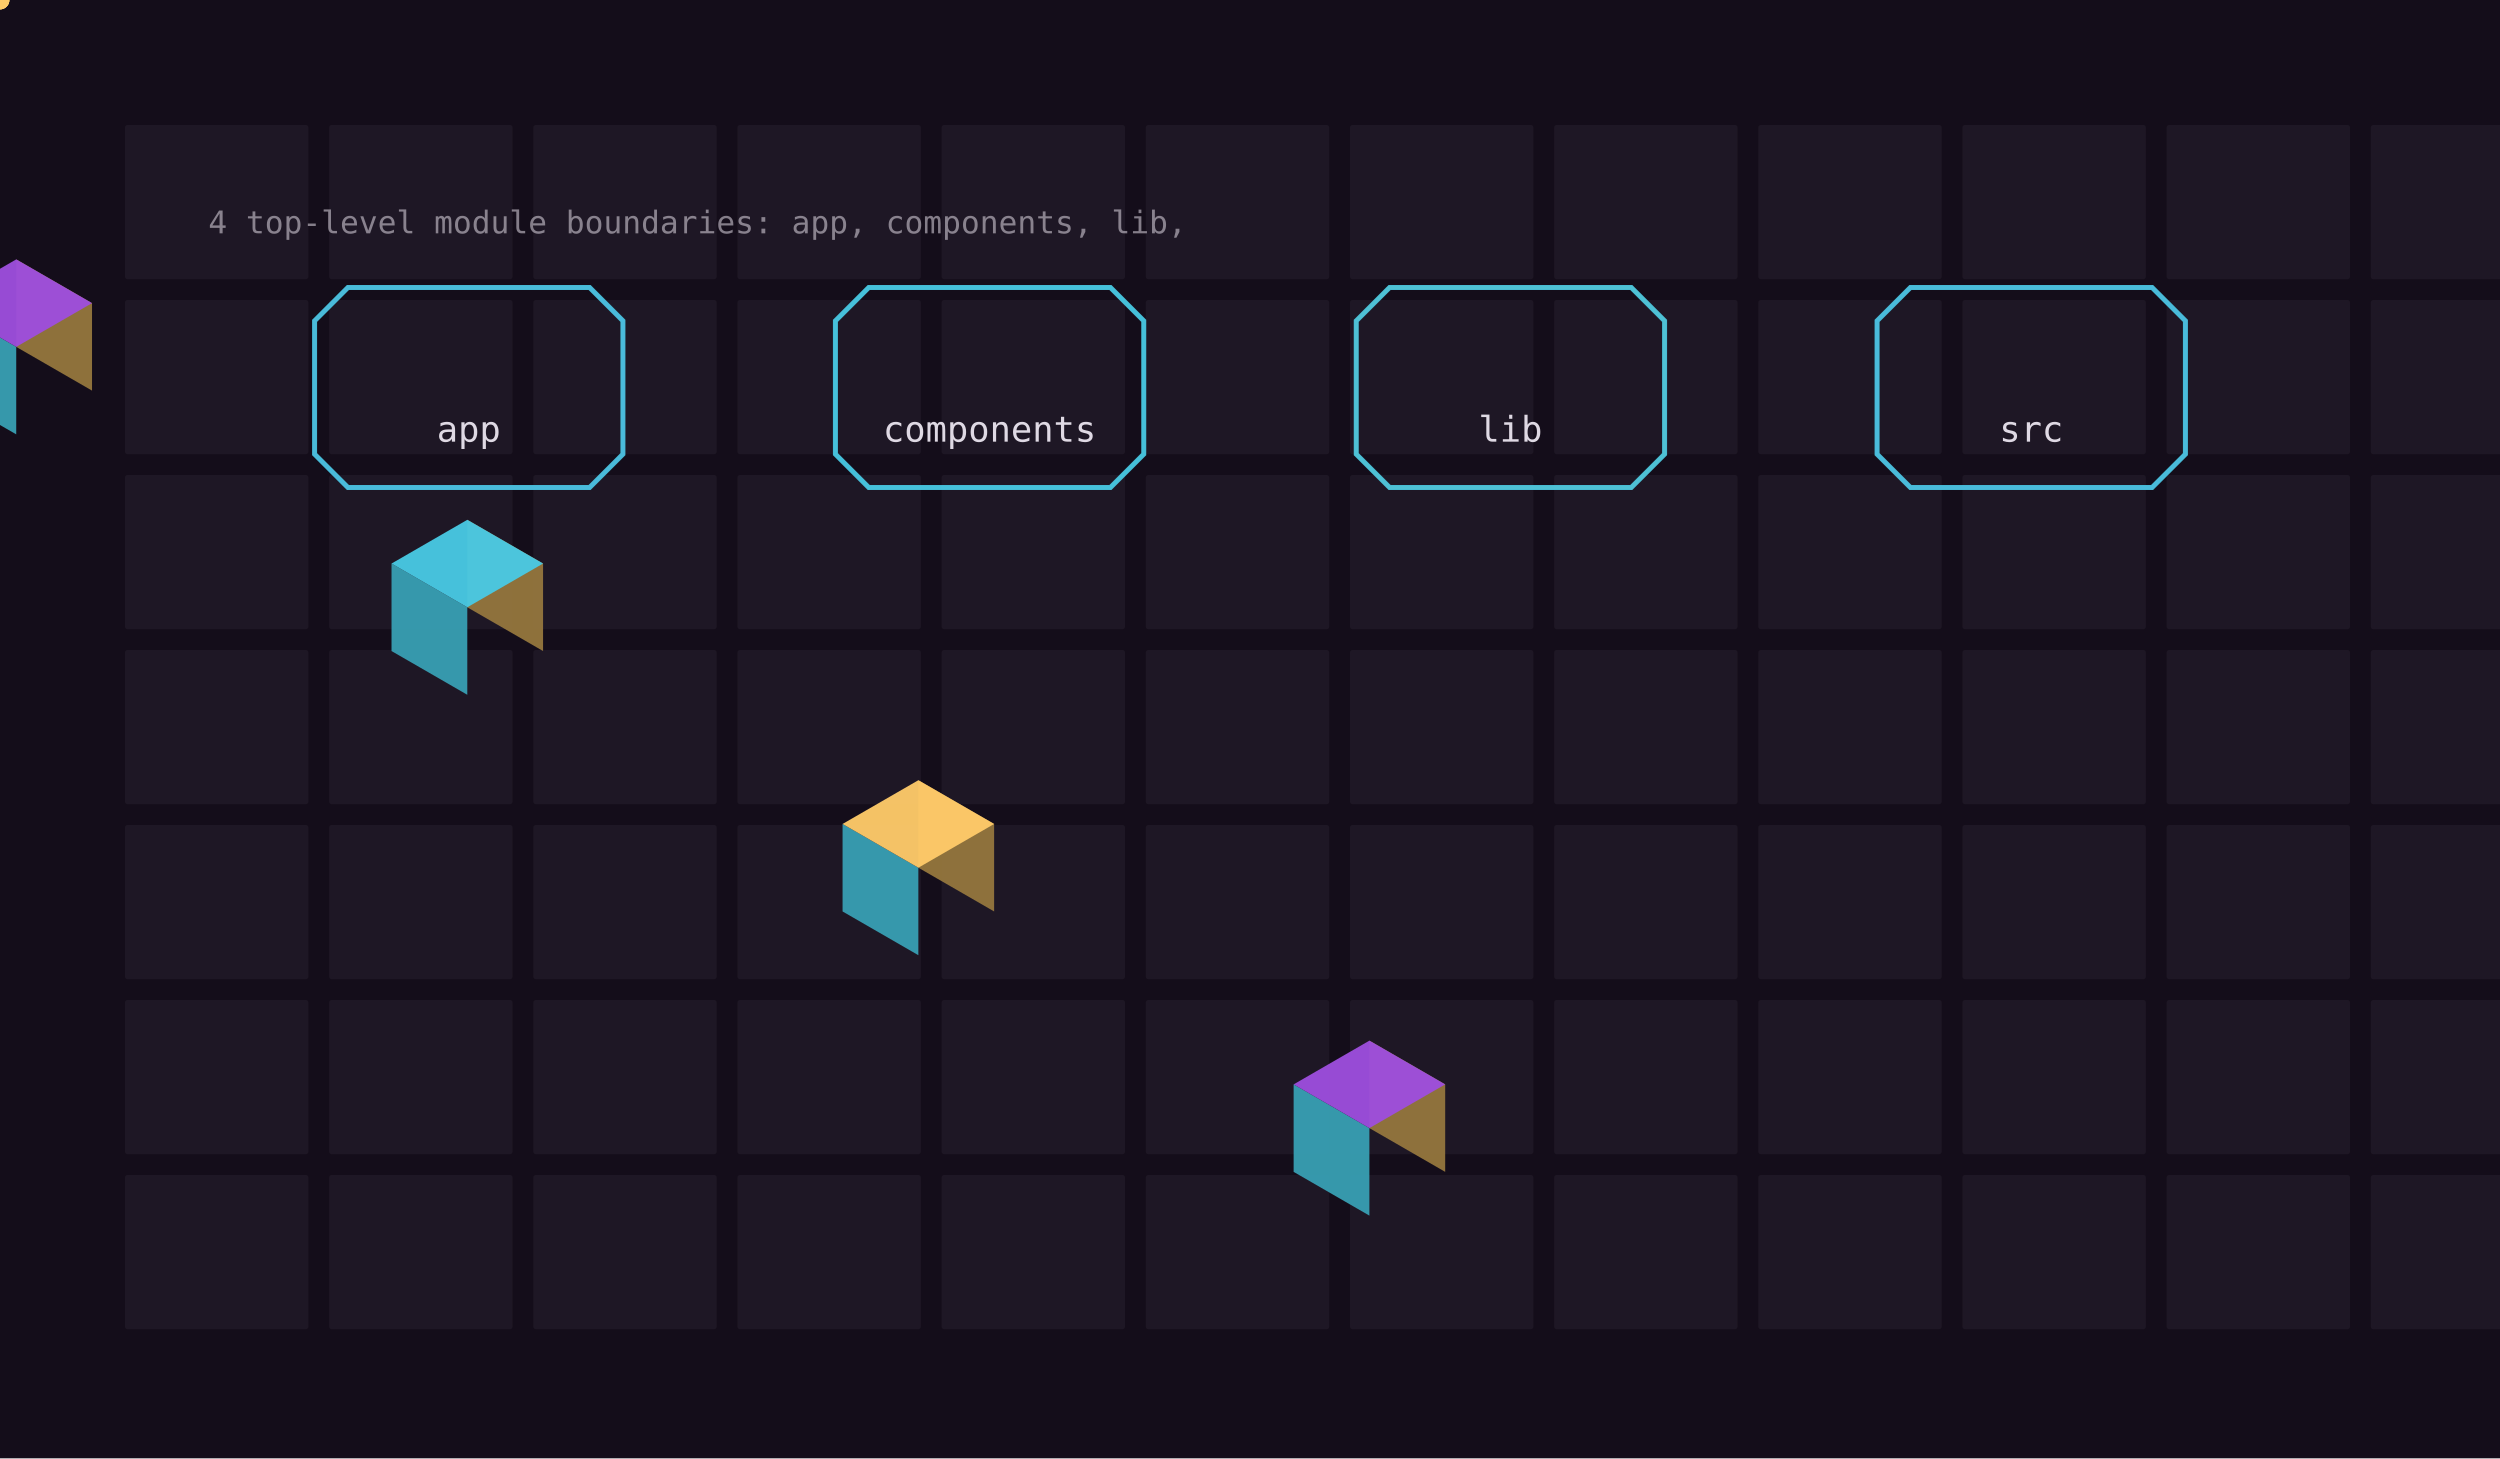
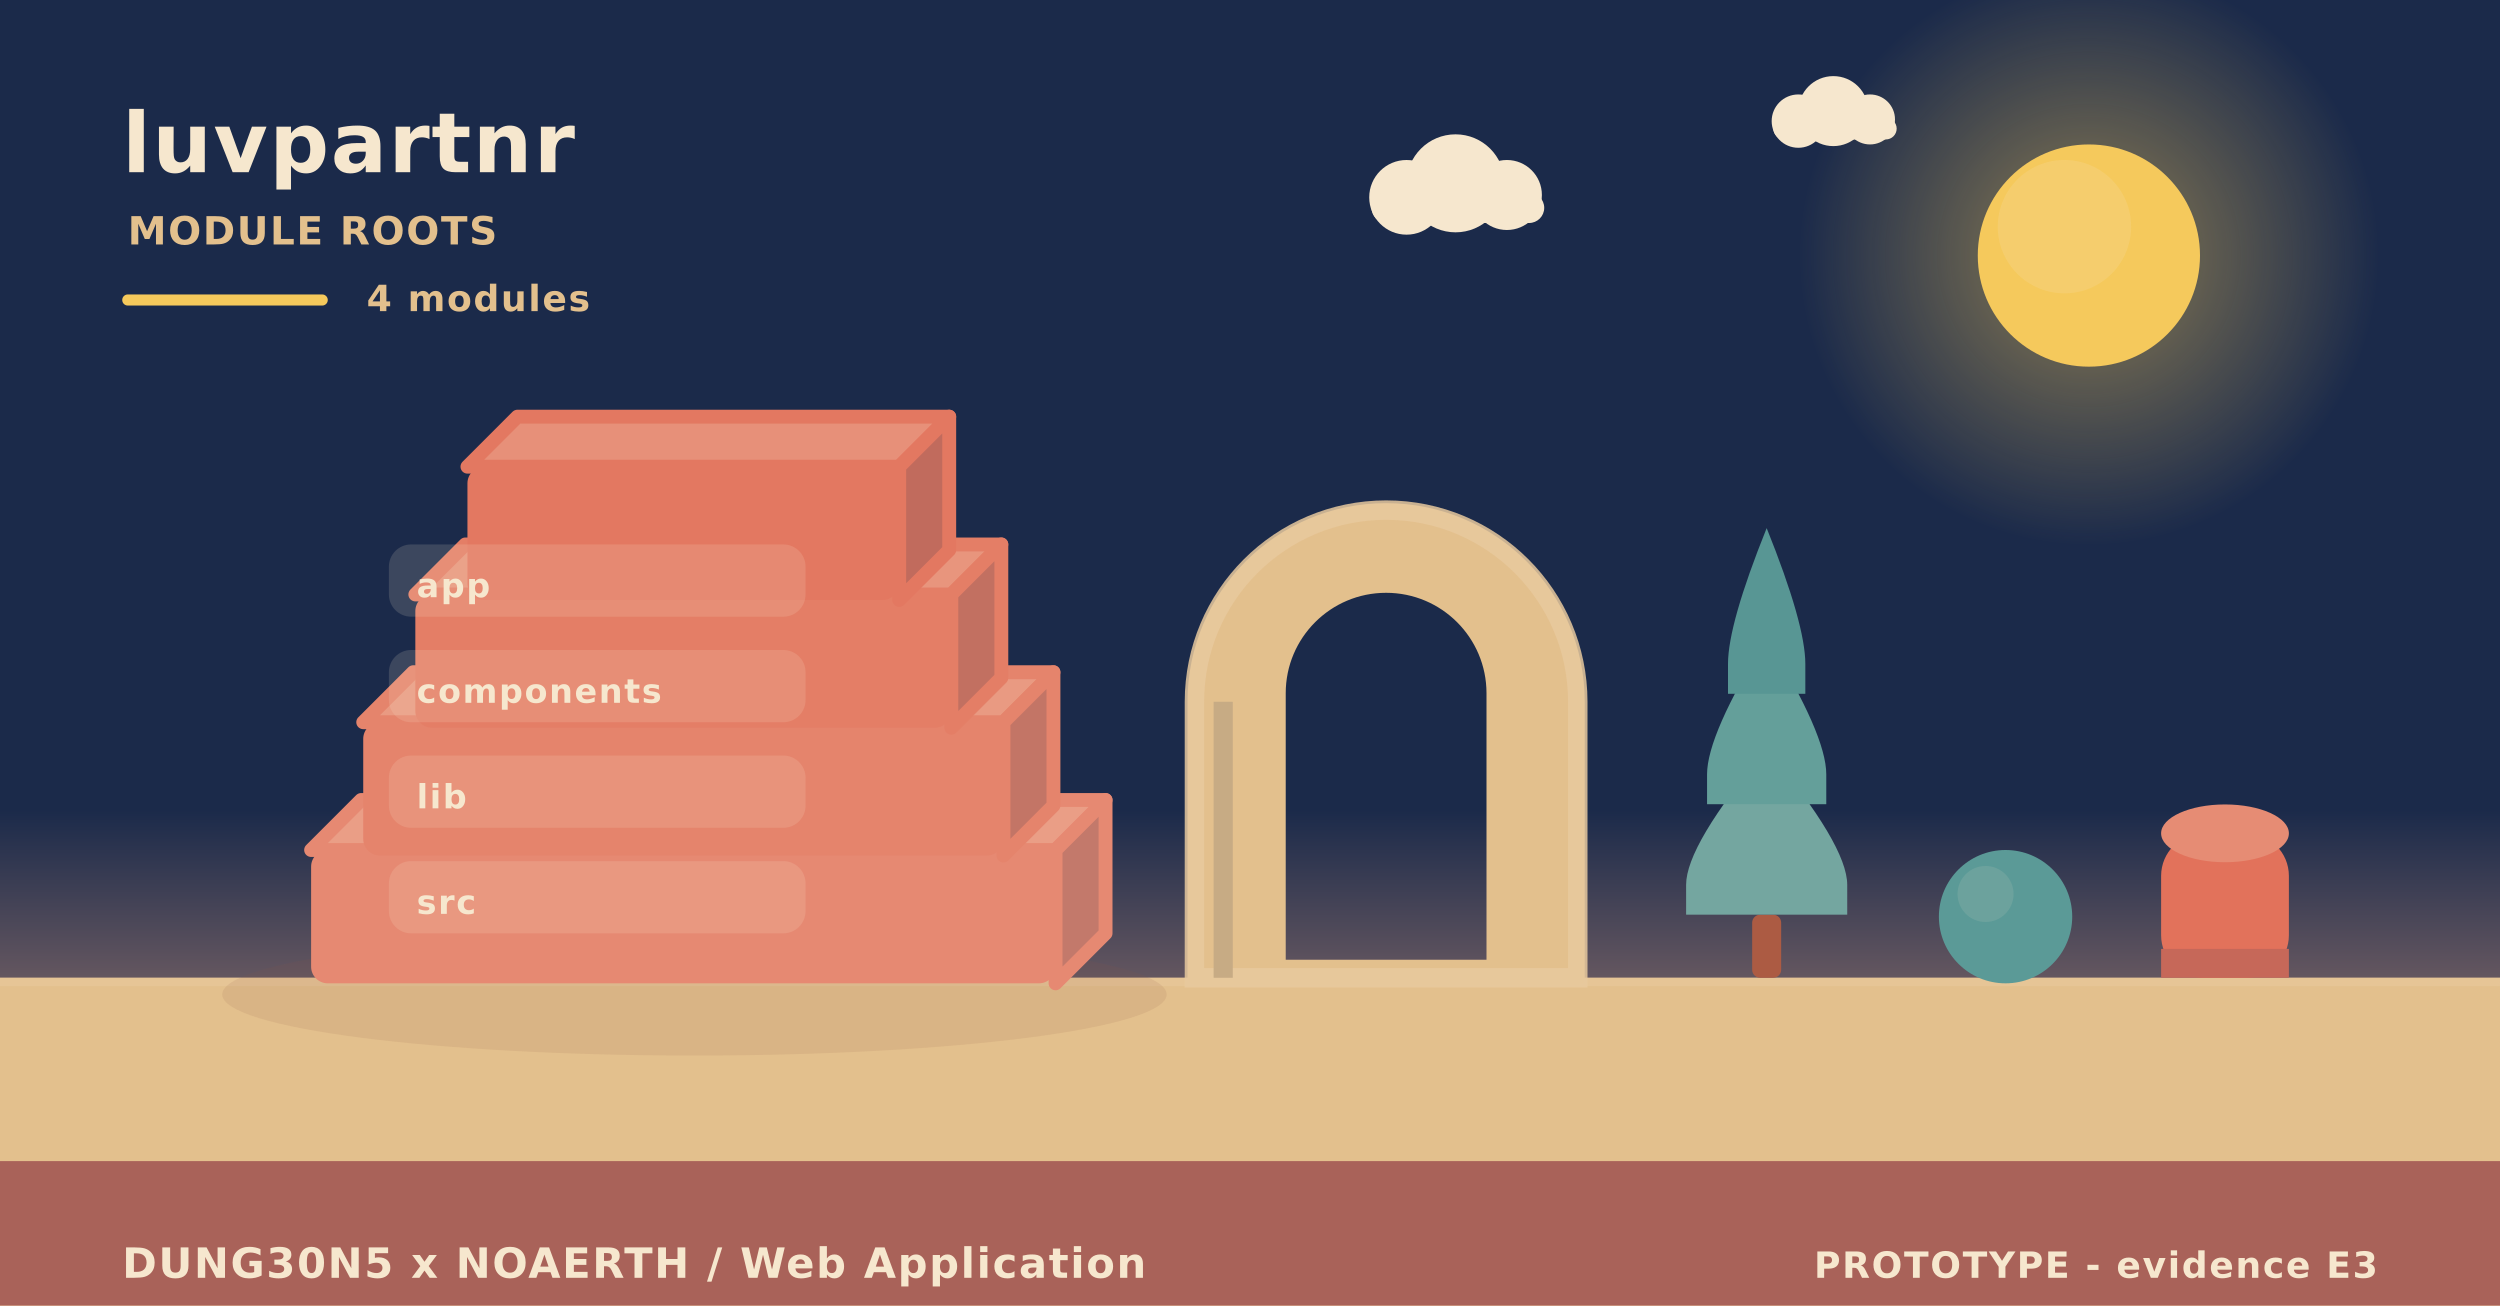
- <svg xmlns="http://www.w3.org/2000/svg" viewBox="0 0 1200 700" width="1200" height="700" role="img" aria-label="luvpartnr architecture">
-   <rect width="1200" height="700" fill="#140d1a" />
-   <defs>
-     <linearGradient id="ga" x1="0" y1="0" x2="1" y2="1">
-       <stop offset="0%" stop-color="#9d4edd" />
-       <stop offset="100%" stop-color="#48cae4" />
-     </linearGradient>
-   </defs>
-   <rect x="60.00" y="60.00" width="88.00" height="74.00" rx="1.20" fill="#f4eef8" opacity="0.05" />
-   <rect x="158.00" y="60.00" width="88.00" height="74.00" rx="1.20" fill="#f4eef8" opacity="0.05" />
-   <rect x="256.00" y="60.00" width="88.00" height="74.00" rx="1.20" fill="#f4eef8" opacity="0.05" />
-   <rect x="354.00" y="60.00" width="88.00" height="74.00" rx="1.20" fill="#f4eef8" opacity="0.05" />
-   <rect x="452.00" y="60.00" width="88.00" height="74.00" rx="1.20" fill="#f4eef8" opacity="0.05" />
-   <rect x="550.00" y="60.00" width="88.00" height="74.00" rx="1.20" fill="#f4eef8" opacity="0.05" />
-   <rect x="648.00" y="60.00" width="88.00" height="74.00" rx="1.20" fill="#f4eef8" opacity="0.05" />
-   <rect x="746.00" y="60.00" width="88.00" height="74.00" rx="1.20" fill="#f4eef8" opacity="0.05" />
-   <rect x="844.00" y="60.00" width="88.00" height="74.00" rx="1.20" fill="#f4eef8" opacity="0.05" />
-   <rect x="942.00" y="60.00" width="88.00" height="74.00" rx="1.20" fill="#f4eef8" opacity="0.05" />
-   <rect x="1040.00" y="60.00" width="88.00" height="74.00" rx="1.20" fill="#f4eef8" opacity="0.05" />
-   <rect x="1138.00" y="60.00" width="88.00" height="74.00" rx="1.20" fill="#f4eef8" opacity="0.05" />
-   <rect x="60.00" y="144.00" width="88.00" height="74.00" rx="1.20" fill="#f4eef8" opacity="0.05" />
-   <rect x="158.00" y="144.00" width="88.00" height="74.00" rx="1.20" fill="#f4eef8" opacity="0.05" />
-   <rect x="256.00" y="144.00" width="88.00" height="74.00" rx="1.20" fill="#f4eef8" opacity="0.05" />
-   <rect x="354.00" y="144.00" width="88.00" height="74.00" rx="1.20" fill="#f4eef8" opacity="0.05" />
-   <rect x="452.00" y="144.00" width="88.00" height="74.00" rx="1.20" fill="#f4eef8" opacity="0.05" />
-   <rect x="550.00" y="144.00" width="88.00" height="74.00" rx="1.20" fill="#f4eef8" opacity="0.05" />
-   <rect x="648.00" y="144.00" width="88.00" height="74.00" rx="1.20" fill="#f4eef8" opacity="0.05" />
-   <rect x="746.00" y="144.00" width="88.00" height="74.00" rx="1.20" fill="#f4eef8" opacity="0.05" />
-   <rect x="844.00" y="144.00" width="88.00" height="74.00" rx="1.20" fill="#f4eef8" opacity="0.05" />
-   <rect x="942.00" y="144.00" width="88.00" height="74.00" rx="1.20" fill="#f4eef8" opacity="0.05" />
-   <rect x="1040.00" y="144.00" width="88.00" height="74.00" rx="1.20" fill="#f4eef8" opacity="0.05" />
-   <rect x="1138.00" y="144.00" width="88.00" height="74.00" rx="1.20" fill="#f4eef8" opacity="0.05" />
-   <rect x="60.00" y="228.00" width="88.00" height="74.00" rx="1.20" fill="#f4eef8" opacity="0.05" />
-   <rect x="158.00" y="228.00" width="88.00" height="74.00" rx="1.20" fill="#f4eef8" opacity="0.05" />
-   <rect x="256.00" y="228.00" width="88.00" height="74.00" rx="1.20" fill="#f4eef8" opacity="0.05" />
-   <rect x="354.00" y="228.00" width="88.00" height="74.00" rx="1.20" fill="#f4eef8" opacity="0.05" />
-   <rect x="452.00" y="228.00" width="88.00" height="74.00" rx="1.20" fill="#f4eef8" opacity="0.05" />
-   <rect x="550.00" y="228.00" width="88.00" height="74.00" rx="1.20" fill="#f4eef8" opacity="0.05" />
-   <rect x="648.00" y="228.00" width="88.00" height="74.00" rx="1.20" fill="#f4eef8" opacity="0.05" />
-   <rect x="746.00" y="228.00" width="88.00" height="74.00" rx="1.20" fill="#f4eef8" opacity="0.05" />
-   <rect x="844.00" y="228.00" width="88.00" height="74.00" rx="1.20" fill="#f4eef8" opacity="0.05" />
-   <rect x="942.00" y="228.00" width="88.00" height="74.00" rx="1.20" fill="#f4eef8" opacity="0.05" />
-   <rect x="1040.00" y="228.00" width="88.00" height="74.00" rx="1.20" fill="#f4eef8" opacity="0.05" />
-   <rect x="1138.00" y="228.00" width="88.00" height="74.00" rx="1.20" fill="#f4eef8" opacity="0.05" />
-   <rect x="60.00" y="312.00" width="88.00" height="74.00" rx="1.20" fill="#f4eef8" opacity="0.05" />
-   <rect x="158.00" y="312.00" width="88.00" height="74.00" rx="1.20" fill="#f4eef8" opacity="0.05" />
-   <rect x="256.00" y="312.00" width="88.00" height="74.00" rx="1.20" fill="#f4eef8" opacity="0.05" />
-   <rect x="354.00" y="312.00" width="88.00" height="74.00" rx="1.20" fill="#f4eef8" opacity="0.05" />
-   <rect x="452.00" y="312.00" width="88.00" height="74.00" rx="1.20" fill="#f4eef8" opacity="0.05" />
-   <rect x="550.00" y="312.00" width="88.00" height="74.00" rx="1.20" fill="#f4eef8" opacity="0.05" />
-   <rect x="648.00" y="312.00" width="88.00" height="74.00" rx="1.20" fill="#f4eef8" opacity="0.05" />
-   <rect x="746.00" y="312.00" width="88.00" height="74.00" rx="1.20" fill="#f4eef8" opacity="0.05" />
-   <rect x="844.00" y="312.00" width="88.00" height="74.00" rx="1.20" fill="#f4eef8" opacity="0.05" />
-   <rect x="942.00" y="312.00" width="88.00" height="74.00" rx="1.20" fill="#f4eef8" opacity="0.05" />
-   <rect x="1040.00" y="312.00" width="88.00" height="74.00" rx="1.20" fill="#f4eef8" opacity="0.05" />
-   <rect x="1138.00" y="312.00" width="88.00" height="74.00" rx="1.20" fill="#f4eef8" opacity="0.05" />
-   <rect x="60.00" y="396.00" width="88.00" height="74.00" rx="1.20" fill="#f4eef8" opacity="0.05" />
-   <rect x="158.00" y="396.00" width="88.00" height="74.00" rx="1.20" fill="#f4eef8" opacity="0.05" />
-   <rect x="256.00" y="396.00" width="88.00" height="74.00" rx="1.20" fill="#f4eef8" opacity="0.05" />
-   <rect x="354.00" y="396.00" width="88.00" height="74.00" rx="1.20" fill="#f4eef8" opacity="0.05" />
-   <rect x="452.00" y="396.00" width="88.00" height="74.00" rx="1.20" fill="#f4eef8" opacity="0.05" />
-   <rect x="550.00" y="396.00" width="88.00" height="74.00" rx="1.20" fill="#f4eef8" opacity="0.05" />
-   <rect x="648.00" y="396.00" width="88.00" height="74.00" rx="1.20" fill="#f4eef8" opacity="0.05" />
-   <rect x="746.00" y="396.00" width="88.00" height="74.00" rx="1.20" fill="#f4eef8" opacity="0.05" />
-   <rect x="844.00" y="396.00" width="88.00" height="74.00" rx="1.20" fill="#f4eef8" opacity="0.05" />
-   <rect x="942.00" y="396.00" width="88.00" height="74.00" rx="1.20" fill="#f4eef8" opacity="0.05" />
-   <rect x="1040.00" y="396.00" width="88.00" height="74.00" rx="1.20" fill="#f4eef8" opacity="0.05" />
-   <rect x="1138.00" y="396.00" width="88.00" height="74.00" rx="1.20" fill="#f4eef8" opacity="0.05" />
-   <rect x="60.00" y="480.00" width="88.00" height="74.00" rx="1.20" fill="#f4eef8" opacity="0.05" />
-   <rect x="158.00" y="480.00" width="88.00" height="74.00" rx="1.20" fill="#f4eef8" opacity="0.05" />
-   <rect x="256.00" y="480.00" width="88.00" height="74.00" rx="1.20" fill="#f4eef8" opacity="0.05" />
-   <rect x="354.00" y="480.00" width="88.00" height="74.00" rx="1.20" fill="#f4eef8" opacity="0.05" />
-   <rect x="452.00" y="480.00" width="88.00" height="74.00" rx="1.20" fill="#f4eef8" opacity="0.05" />
-   <rect x="550.00" y="480.00" width="88.00" height="74.00" rx="1.20" fill="#f4eef8" opacity="0.05" />
-   <rect x="648.00" y="480.00" width="88.00" height="74.00" rx="1.20" fill="#f4eef8" opacity="0.05" />
-   <rect x="746.00" y="480.00" width="88.00" height="74.00" rx="1.20" fill="#f4eef8" opacity="0.05" />
-   <rect x="844.00" y="480.00" width="88.00" height="74.00" rx="1.20" fill="#f4eef8" opacity="0.05" />
-   <rect x="942.00" y="480.00" width="88.00" height="74.00" rx="1.20" fill="#f4eef8" opacity="0.05" />
-   <rect x="1040.00" y="480.00" width="88.00" height="74.00" rx="1.20" fill="#f4eef8" opacity="0.05" />
-   <rect x="1138.00" y="480.00" width="88.00" height="74.00" rx="1.20" fill="#f4eef8" opacity="0.05" />
-   <rect x="60.00" y="564.00" width="88.00" height="74.00" rx="1.20" fill="#f4eef8" opacity="0.05" />
-   <rect x="158.00" y="564.00" width="88.00" height="74.00" rx="1.20" fill="#f4eef8" opacity="0.05" />
-   <rect x="256.00" y="564.00" width="88.00" height="74.00" rx="1.20" fill="#f4eef8" opacity="0.05" />
-   <rect x="354.00" y="564.00" width="88.00" height="74.00" rx="1.20" fill="#f4eef8" opacity="0.05" />
-   <rect x="452.00" y="564.00" width="88.00" height="74.00" rx="1.20" fill="#f4eef8" opacity="0.05" />
-   <rect x="550.00" y="564.00" width="88.00" height="74.00" rx="1.20" fill="#f4eef8" opacity="0.05" />
-   <rect x="648.00" y="564.00" width="88.00" height="74.00" rx="1.20" fill="#f4eef8" opacity="0.05" />
-   <rect x="746.00" y="564.00" width="88.00" height="74.00" rx="1.20" fill="#f4eef8" opacity="0.05" />
-   <rect x="844.00" y="564.00" width="88.00" height="74.00" rx="1.20" fill="#f4eef8" opacity="0.05" />
-   <rect x="942.00" y="564.00" width="88.00" height="74.00" rx="1.20" fill="#f4eef8" opacity="0.05" />
-   <rect x="1040.00" y="564.00" width="88.00" height="74.00" rx="1.20" fill="#f4eef8" opacity="0.05" />
-   <rect x="1138.00" y="564.00" width="88.00" height="74.00" rx="1.20" fill="#f4eef8" opacity="0.05" />
-   <path d="M167.00,138.00 H283.00 L299.00,154.00 V218.00 L283.00,234.00 H167.00 L151.00,218.00 V154.00 Z" fill="none" stroke="rgba(157,78,221,0.550)" stroke-width="1.80" opacity="0.90" />
-   <polygon points="7.79,166.50 44.17,187.50 44.17,145.50 7.79,124.50" fill="#94763d" opacity="0.95" />
-   <polygon points="-28.58,187.50 7.79,208.50 7.79,166.50 -28.58,145.50" fill="#389eb2" opacity="0.95" />
-   <polygon points="7.79,124.50 44.17,145.50 7.79,166.50 -28.58,145.50" fill="#9d4edd" opacity="0.95" />
-   <text x="225" y="212" font-family="ui-monospace,Menlo,monospace" font-size="17" fill="rgba(244,238,248,0.900)" text-anchor="middle">app</text>
+ <svg xmlns="http://www.w3.org/2000/svg" width="900" height="470" viewBox="0 0 900 470" role="img" aria-label="luvpartnr - how it is built">
+   <linearGradient id="skya" x1="0" y1="0" x2="0" y2="1">
+     <stop offset="0" stop-color="#1b2a4a" />
+     <stop offset="0.62" stop-color="#1b2a4a" />
+     <stop offset="1" stop-color="#f3ad8a" />
+   </linearGradient>
+   <rect width="900" height="470" fill="url(#skya)" />
+   <radialGradient id="suna">
+     <stop offset="0.35" stop-color="#f5c95c" stop-opacity="0.34" />
+     <stop offset="1" stop-color="#f5c95c" stop-opacity="0" />
+   </radialGradient>
+   <circle cx="752" cy="92" r="104" fill="url(#suna)" />
+   <circle cx="752" cy="92" r="40" fill="#f5c95c" />
+   <circle cx="743.2" cy="81.6" r="24" fill="#f5d27e" opacity="0.5" />
  <g>
-     <path d="M167.00,138.00 H283.00 L299.00,154.00 V218.00 L283.00,234.00 H167.00 L151.00,218.00 V154.00 Z" fill="none" stroke="#48cae4" stroke-width="2.40" opacity="0.90" />
-     <animate attributeName="opacity" values="0.25;1.0;0.25" dur="23.8s" begin="0.0s" repeatCount="indefinite" />
+     <circle cx="524" cy="66" r="17.64" fill="#f6e7ce" />
+     <circle cx="506.36" cy="71.04" r="13.44" fill="#f6e7ce" />
+     <circle cx="542.48" cy="70.2" r="12.6" fill="#f6e7ce" />
+     <rect x="493.76" y="69.36" width="62.16" height="10.92" rx="5.46" fill="#f6e7ce" />
+     <animateTransform attributeName="transform" type="translate" values="0 0;24 0;0 0" dur="36s" begin="0s" repeatCount="indefinite" />
  </g>
-   <g opacity="0.9">
-     <circle cx="0.00" cy="0.00" r="4.50" fill="#ffcb69" opacity="1.00" />
-     <animateTransform attributeName="transform" type="translate" values="225.00,184.00 475.00,184.00" dur="7.933s" begin="0.0s" repeatCount="indefinite" />
-     <animateTransform attributeName="transform" type="translate" values="475.00,184.00 225.00,184.00" dur="7.933s" begin="3.967s" repeatCount="indefinite" />
+   <g>
+     <circle cx="660" cy="40" r="12.6" fill="#f6e7ce" />
+     <circle cx="647.4" cy="43.6" r="9.6" fill="#f6e7ce" />
+     <circle cx="673.2" cy="43" r="9" fill="#f6e7ce" />
+     <rect x="638.4" y="42.4" width="44.4" height="7.8" rx="3.9" fill="#f6e7ce" />
+     <animateTransform attributeName="transform" type="translate" values="0 0;-18 0;0 0" dur="46s" begin="3s" repeatCount="indefinite" />
  </g>
-   <path d="M417.00,138.00 H533.00 L549.00,154.00 V218.00 L533.00,234.00 H417.00 L401.00,218.00 V154.00 Z" fill="none" stroke="rgba(72,202,228,0.550)" stroke-width="1.80" opacity="0.90" />
-   <polygon points="224.30,291.50 260.67,312.50 260.67,270.50 224.30,249.50" fill="#94763d" opacity="0.95" />
-   <polygon points="187.93,312.50 224.30,333.50 224.30,291.50 187.93,270.50" fill="#389eb2" opacity="0.95" />
-   <polygon points="224.30,249.50 260.67,270.50 224.30,291.50 187.93,270.50" fill="#48cae4" opacity="0.95" />
-   <text x="475" y="212" font-family="ui-monospace,Menlo,monospace" font-size="17" fill="rgba(244,238,248,0.900)" text-anchor="middle">components</text>
+   <rect x="0" y="352" width="900" height="118" fill="#e3c08d" />
+   <rect x="0" y="352" width="900" height="3" fill="#e6c596" />
+   <text x="44" y="62" font-family="Verdana,DejaVu Sans,sans-serif" font-size="30" font-weight="700" letter-spacing="0.6" fill="#f6e7ce" text-anchor="start">luvpartnr</text>
+   <text x="46" y="88" font-family="Verdana,DejaVu Sans,sans-serif" font-size="14" font-weight="700" letter-spacing="0.6" fill="#e3c08d" text-anchor="start">MODULE ROOTS</text>
+   <rect x="44" y="106" width="74" height="4" rx="2" fill="#f5c95c" />
+   <text x="132" y="112" font-family="Verdana,DejaVu Sans,sans-serif" font-size="13" font-weight="700" letter-spacing="0.6" fill="#e3c08d" text-anchor="start">4 modules</text>
+   <ellipse cx="250" cy="358" rx="170" ry="22" fill="rgba(138,90,68,0.11)" />
+   <path d="M112,306 L380,306 L398,288 L130,288 Z" fill="#ea9e86" stroke="#e68972" stroke-width="5" stroke-linejoin="round" />
+   <path d="M380,306 L398,288 L398,336 L380,354 Z" fill="#c3796b" stroke="#e68972" stroke-width="5" stroke-linejoin="round" />
+   <rect x="112" y="306" width="268" height="48" rx="6" fill="#e68972" />
+   <path d="M130.76,260 L361.24,260 L379.24,242 L148.76,242 Z" fill="#e99a82" stroke="#e5846c" stroke-width="5" stroke-linejoin="round" />
+   <path d="M361.24,260 L379.24,242 L379.24,290 L361.24,308 Z" fill="#c37566" stroke="#e5846c" stroke-width="5" stroke-linejoin="round" />
+   <rect x="130.76" y="260" width="230.48" height="48" rx="6" fill="#e5846c" />
+   <path d="M149.52,214 L342.48,214 L360.48,196 L167.52,196 Z" fill="#e8957d" stroke="#e47e66" stroke-width="5" stroke-linejoin="round" />
+   <path d="M342.48,214 L360.48,196 L360.48,244 L342.48,262 Z" fill="#c27061" stroke="#e47e66" stroke-width="5" stroke-linejoin="round" />
+   <rect x="149.52" y="214" width="192.96" height="48" rx="6" fill="#e47e66" />
+   <path d="M168.28,168 L323.72,168 L341.72,150 L186.28,150 Z" fill="#e79079" stroke="#e37861" stroke-width="5" stroke-linejoin="round" />
+   <path d="M323.72,168 L341.72,150 L341.72,198 L323.72,216 Z" fill="#c16b5d" stroke="#e37861" stroke-width="5" stroke-linejoin="round" />
+   <rect x="168.28" y="168" width="155.44" height="48" rx="6" fill="#e37861" />
+   <rect x="140" y="196" width="150" height="26" rx="8" fill="rgba(246,231,206,0.16)" opacity="0.94" />
  <g>
-     <path d="M417.00,138.00 H533.00 L549.00,154.00 V218.00 L533.00,234.00 H417.00 L401.00,218.00 V154.00 Z" fill="none" stroke="#48cae4" stroke-width="2.40" opacity="0.90" />
-     <animate attributeName="opacity" values="0.25;1.0;0.25" dur="23.8s" begin="0.45s" repeatCount="indefinite" />
+     <text x="150" y="215" font-family="Verdana,DejaVu Sans,sans-serif" font-size="12" font-weight="700" letter-spacing="0.6" fill="#f6e7ce" text-anchor="start">app</text>
+     <animateTransform attributeName="transform" type="translate" values="0 10;0 0" dur="0.7s" begin="0.3s" fill="freeze" />
  </g>
-   <g opacity="0.9">
-     <circle cx="0.00" cy="0.00" r="4.50" fill="#ffcb69" opacity="1.00" />
-     <animateTransform attributeName="transform" type="translate" values="475.00,184.00 725.00,184.00" dur="7.933s" begin="0.3s" repeatCount="indefinite" />
-     <animateTransform attributeName="transform" type="translate" values="725.00,184.00 475.00,184.00" dur="7.933s" begin="4.267s" repeatCount="indefinite" />
+   <rect x="140" y="234" width="150" height="26" rx="8" fill="rgba(246,231,206,0.16)" opacity="0.94" />
+   <g>
+     <text x="150" y="253" font-family="Verdana,DejaVu Sans,sans-serif" font-size="12" font-weight="700" letter-spacing="0.6" fill="#f6e7ce" text-anchor="start">components</text>
+     <animateTransform attributeName="transform" type="translate" values="0 10;0 0" dur="0.7s" begin="0.5s" fill="freeze" />
  </g>
-   <path d="M667.00,138.00 H783.00 L799.00,154.00 V218.00 L783.00,234.00 H667.00 L651.00,218.00 V154.00 Z" fill="none" stroke="rgba(255,203,105,0.550)" stroke-width="1.80" opacity="0.90" />
-   <polygon points="440.81,416.50 477.18,437.50 477.18,395.50 440.81,374.50" fill="#94763d" opacity="0.95" />
-   <polygon points="404.43,437.50 440.81,458.50 440.81,416.50 404.43,395.50" fill="#389eb2" opacity="0.95" />
-   <polygon points="440.81,374.50 477.18,395.50 440.81,416.50 404.43,395.50" fill="#ffcb69" opacity="0.95" />
-   <text x="725" y="212" font-family="ui-monospace,Menlo,monospace" font-size="17" fill="rgba(244,238,248,0.900)" text-anchor="middle">lib</text>
+   <rect x="140" y="272" width="150" height="26" rx="8" fill="rgba(246,231,206,0.16)" opacity="0.94" />
  <g>
-     <path d="M667.00,138.00 H783.00 L799.00,154.00 V218.00 L783.00,234.00 H667.00 L651.00,218.00 V154.00 Z" fill="none" stroke="#48cae4" stroke-width="2.40" opacity="0.90" />
-     <animate attributeName="opacity" values="0.25;1.0;0.25" dur="23.8s" begin="0.9s" repeatCount="indefinite" />
+     <text x="150" y="291" font-family="Verdana,DejaVu Sans,sans-serif" font-size="12" font-weight="700" letter-spacing="0.6" fill="#f6e7ce" text-anchor="start">lib</text>
+     <animateTransform attributeName="transform" type="translate" values="0 10;0 0" dur="0.7s" begin="0.7s" fill="freeze" />
  </g>
-   <g opacity="0.9">
-     <circle cx="0.00" cy="0.00" r="4.50" fill="#ffcb69" opacity="1.00" />
-     <animateTransform attributeName="transform" type="translate" values="725.00,184.00 975.00,184.00" dur="7.933s" begin="0.6s" repeatCount="indefinite" />
-     <animateTransform attributeName="transform" type="translate" values="975.00,184.00 725.00,184.00" dur="7.933s" begin="4.567s" repeatCount="indefinite" />
+   <rect x="140" y="310" width="150" height="26" rx="8" fill="rgba(246,231,206,0.16)" opacity="0.94" />
+   <g>
+     <text x="150" y="329" font-family="Verdana,DejaVu Sans,sans-serif" font-size="12" font-weight="700" letter-spacing="0.6" fill="#f6e7ce" text-anchor="start">src</text>
+     <animateTransform attributeName="transform" type="translate" values="0 10;0 0" dur="0.7s" begin="0.9s" fill="freeze" />
  </g>
-   <path d="M917.00,138.00 H1033.00 L1049.00,154.00 V218.00 L1033.00,234.00 H917.00 L901.00,218.00 V154.00 Z" fill="none" stroke="rgba(157,78,221,0.550)" stroke-width="1.80" opacity="0.90" />
-   <polygon points="657.31,541.50 693.69,562.50 693.69,520.50 657.31,499.50" fill="#94763d" opacity="0.95" />
-   <polygon points="620.94,562.50 657.31,583.50 657.31,541.50 620.94,520.50" fill="#389eb2" opacity="0.95" />
-   <polygon points="657.31,499.50 693.69,520.50 657.31,541.50 620.94,520.50" fill="#9d4edd" opacity="0.95" />
-   <text x="975" y="212" font-family="ui-monospace,Menlo,monospace" font-size="17" fill="rgba(244,238,248,0.900)" text-anchor="middle">src</text>
-   <g>
-     <path d="M917.00,138.00 H1033.00 L1049.00,154.00 V218.00 L1033.00,234.00 H917.00 L901.00,218.00 V154.00 Z" fill="none" stroke="#48cae4" stroke-width="2.40" opacity="0.90" />
-     <animate attributeName="opacity" values="0.25;1.0;0.25" dur="23.8s" begin="1.35s" repeatCount="indefinite" />
-   </g>
-   <g opacity="0.9">
-     <circle cx="0.00" cy="0.00" r="4.50" fill="#ffcb69" opacity="1.00" />
-     <animateTransform attributeName="transform" type="translate" values="975.00,184.00 975.00,184.00" dur="7.933s" begin="0.9s" repeatCount="indefinite" />
-     <animateTransform attributeName="transform" type="translate" values="975.00,184.00 975.00,184.00" dur="7.933s" begin="4.867s" repeatCount="indefinite" />
-   </g>
-   <text x="100" y="112" font-family="ui-monospace,Menlo,monospace" font-size="15" fill="rgba(244,238,248,0.500)">4 top-level module boundaries: app, components, lib,</text>
+   <path d="M430,352 L430,252.64 A69,69 0 0 1 568,252.64 L568,352 Z M460.36,348 L460.36,249.55 A38.64,38.64 0 0 1 537.64,249.55 L537.64,348 Z" fill="#e3c08d" fill-rule="evenodd" stroke="#e3c08d" stroke-width="5" stroke-linejoin="round" />
+   <path d="M430,352 L430,252.64 A69,69 0 0 1 568,252.64 L568,352 Z" fill="none" stroke="#e8c99d" stroke-width="7" stroke-linecap="round" opacity="0.85" />
+   <rect x="436.9" y="252.64" width="6.9" height="99.36" fill="#c7ab84" />
+   <rect x="630.78" y="329.28" width="10.44" height="22.72" rx="2.9" fill="#ac5b43" />
+   <path d="M636,269.64 Q607,304.23 607,318.54 Q607,329.28 607,329.28 L665,329.28 Q665,329.28 665,318.54 Q665,304.23 636,269.64 Z" fill="#74a6a0" />
+   <path d="M636,229.88 Q614.54,264.47 614.54,278.78 Q614.54,289.52 614.54,289.52 L657.46,289.52 Q657.46,289.52 657.46,278.78 Q657.46,264.47 636,229.88 Z" fill="#649f9a" />
+   <path d="M636,190.12 Q622.08,224.71 622.08,239.02 Q622.08,249.76 622.08,249.76 L649.92,249.76 Q649.92,249.76 649.92,239.02 Q649.92,224.71 636,190.12 Z" fill="#589694" />
+   <circle cx="722" cy="330" r="24" fill="#5b9a97" />
+   <circle cx="714.8" cy="321.84" r="10.08" fill="#7aa9a2" opacity="0.55" />
+   <rect x="778" y="300" width="46" height="52" rx="15.33" fill="#e2725b" />
+   <ellipse cx="801" cy="300" rx="23" ry="10.4" fill="#e68c74" />
+   <rect x="778" y="341.6" width="46" height="10.4" fill="#c66859" />
+   <rect x="0" y="418" width="900" height="52" rx="0" fill="#a65c56" opacity="0.94" />
+   <text x="44" y="460" font-family="Verdana,DejaVu Sans,sans-serif" font-size="15" font-weight="700" letter-spacing="0.6" fill="#f6e7ce" text-anchor="start">DUNG30N5 x NOAERTH  /  Web Application</text>
+   <text x="856" y="460" font-family="Verdana,DejaVu Sans,sans-serif" font-size="13" font-weight="700" letter-spacing="0.6" fill="#f6e7ce" text-anchor="end">PROTOTYPE  -  evidence E3</text>
</svg>
